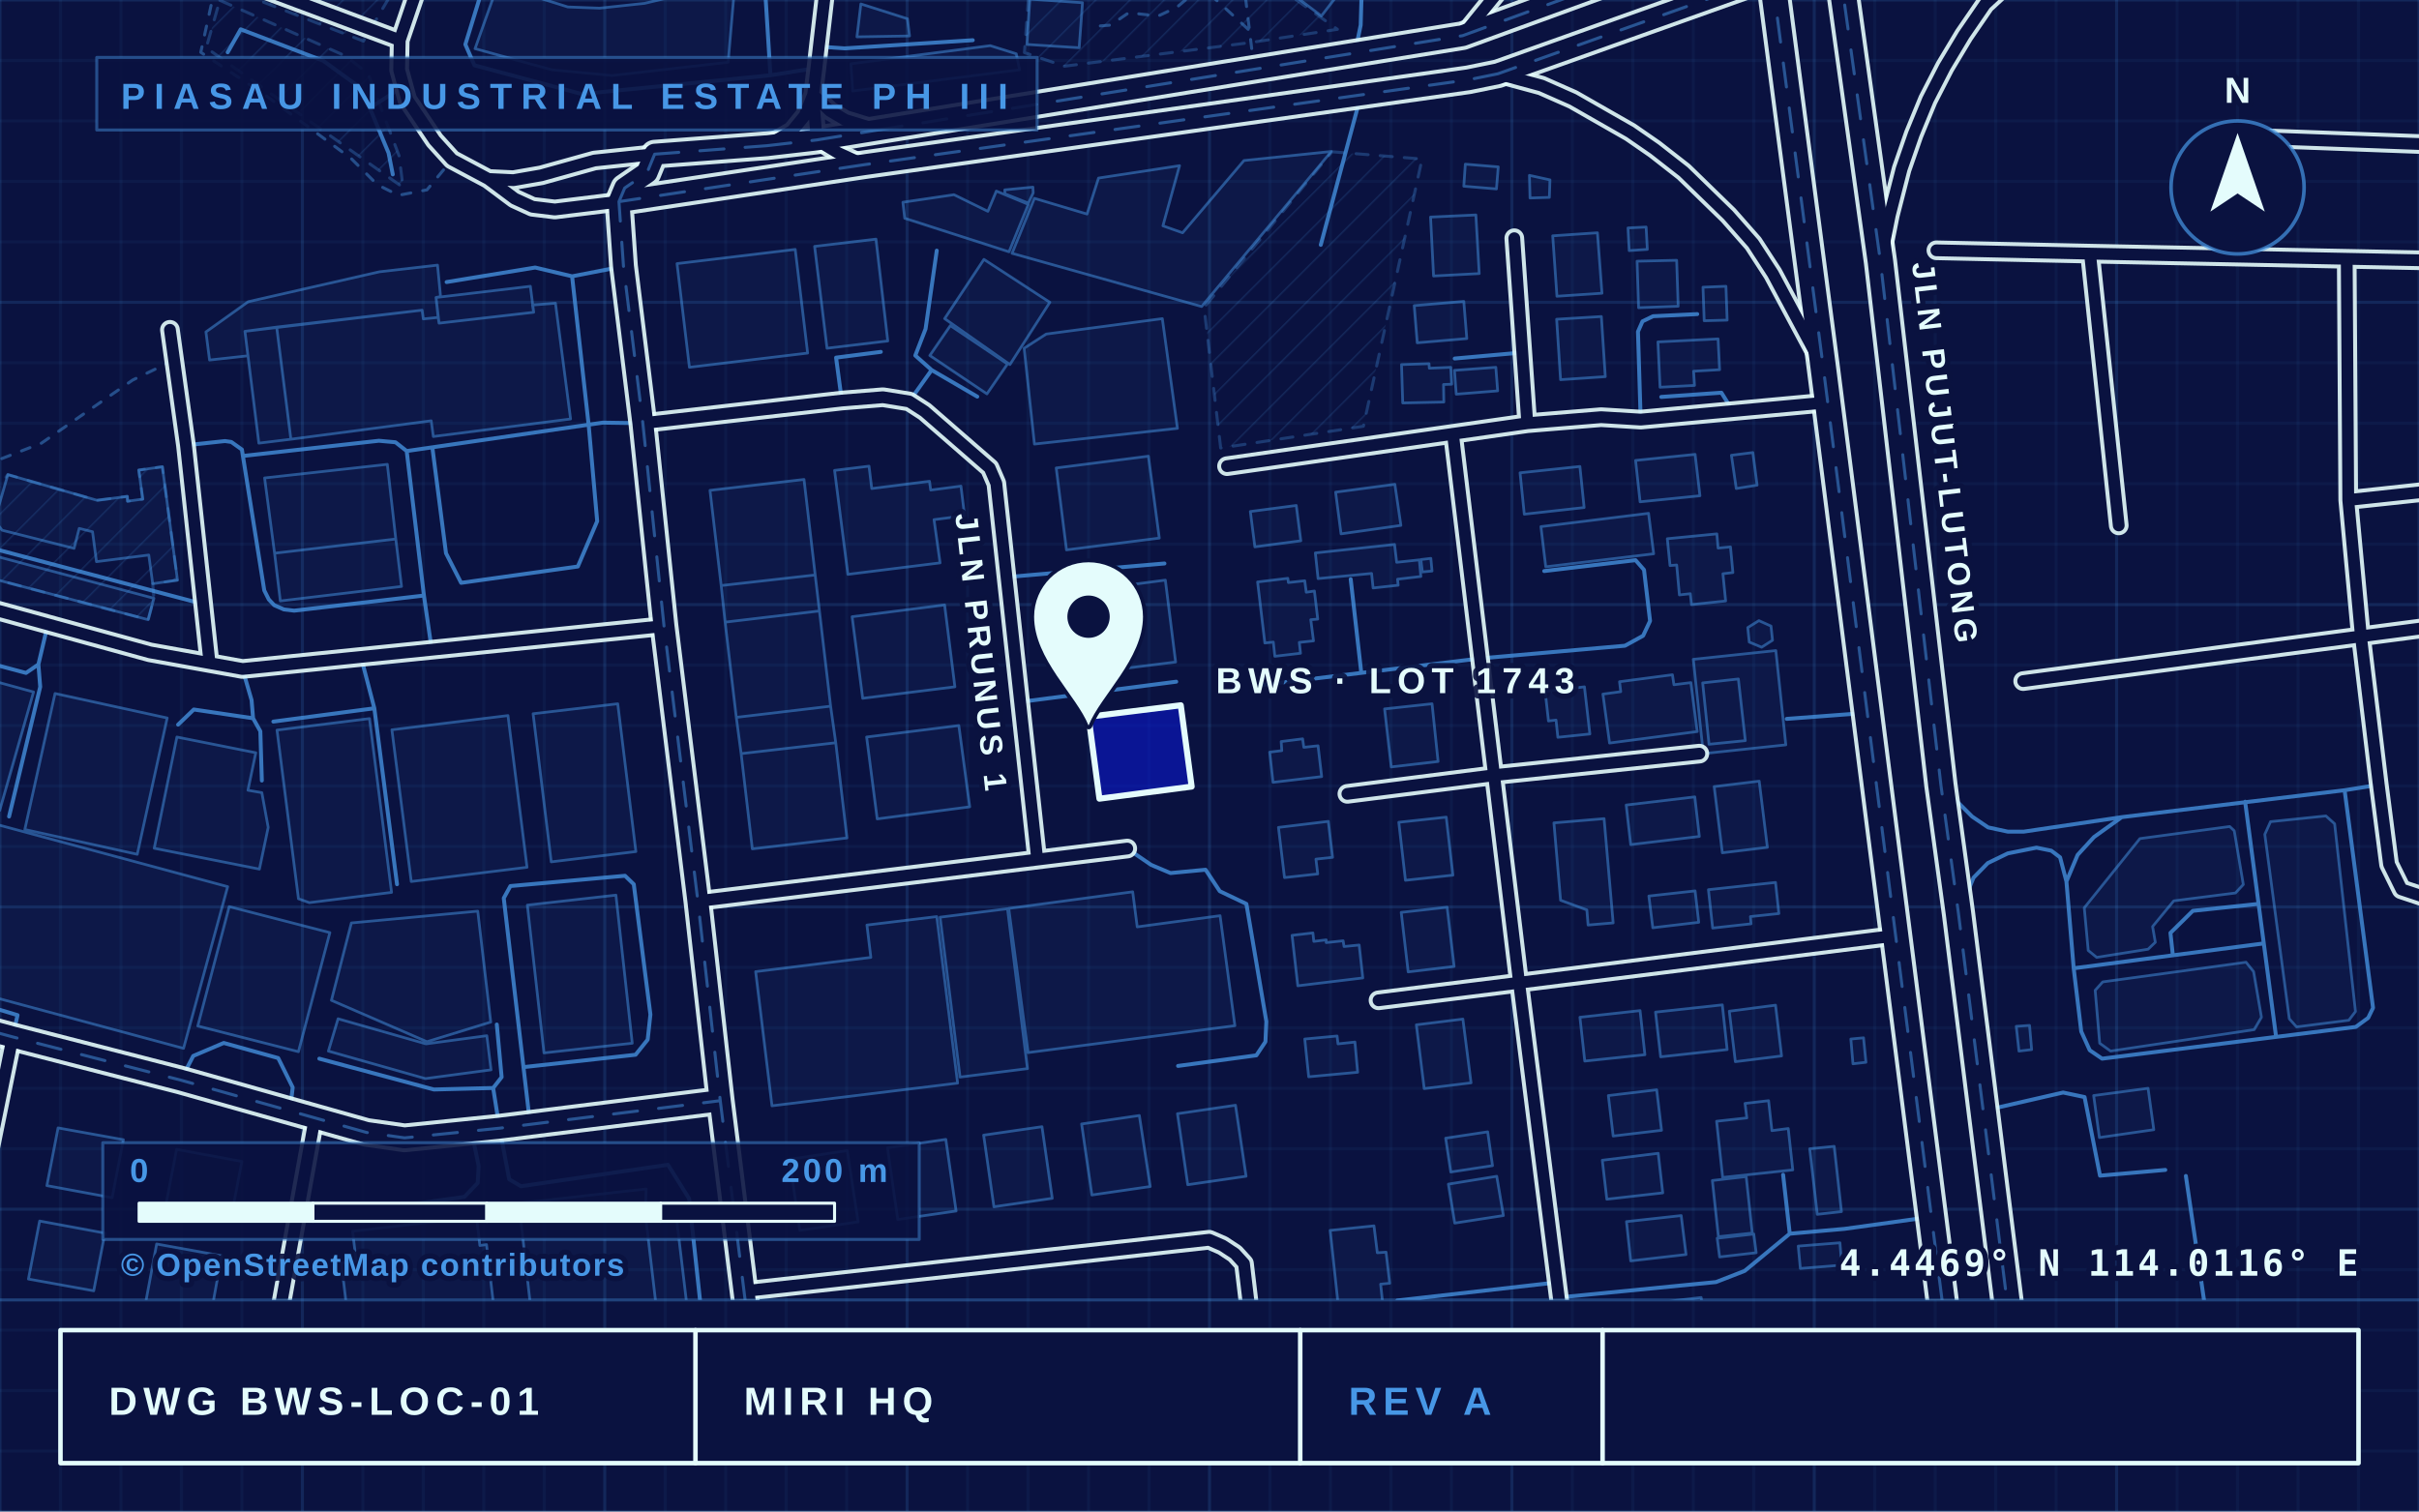
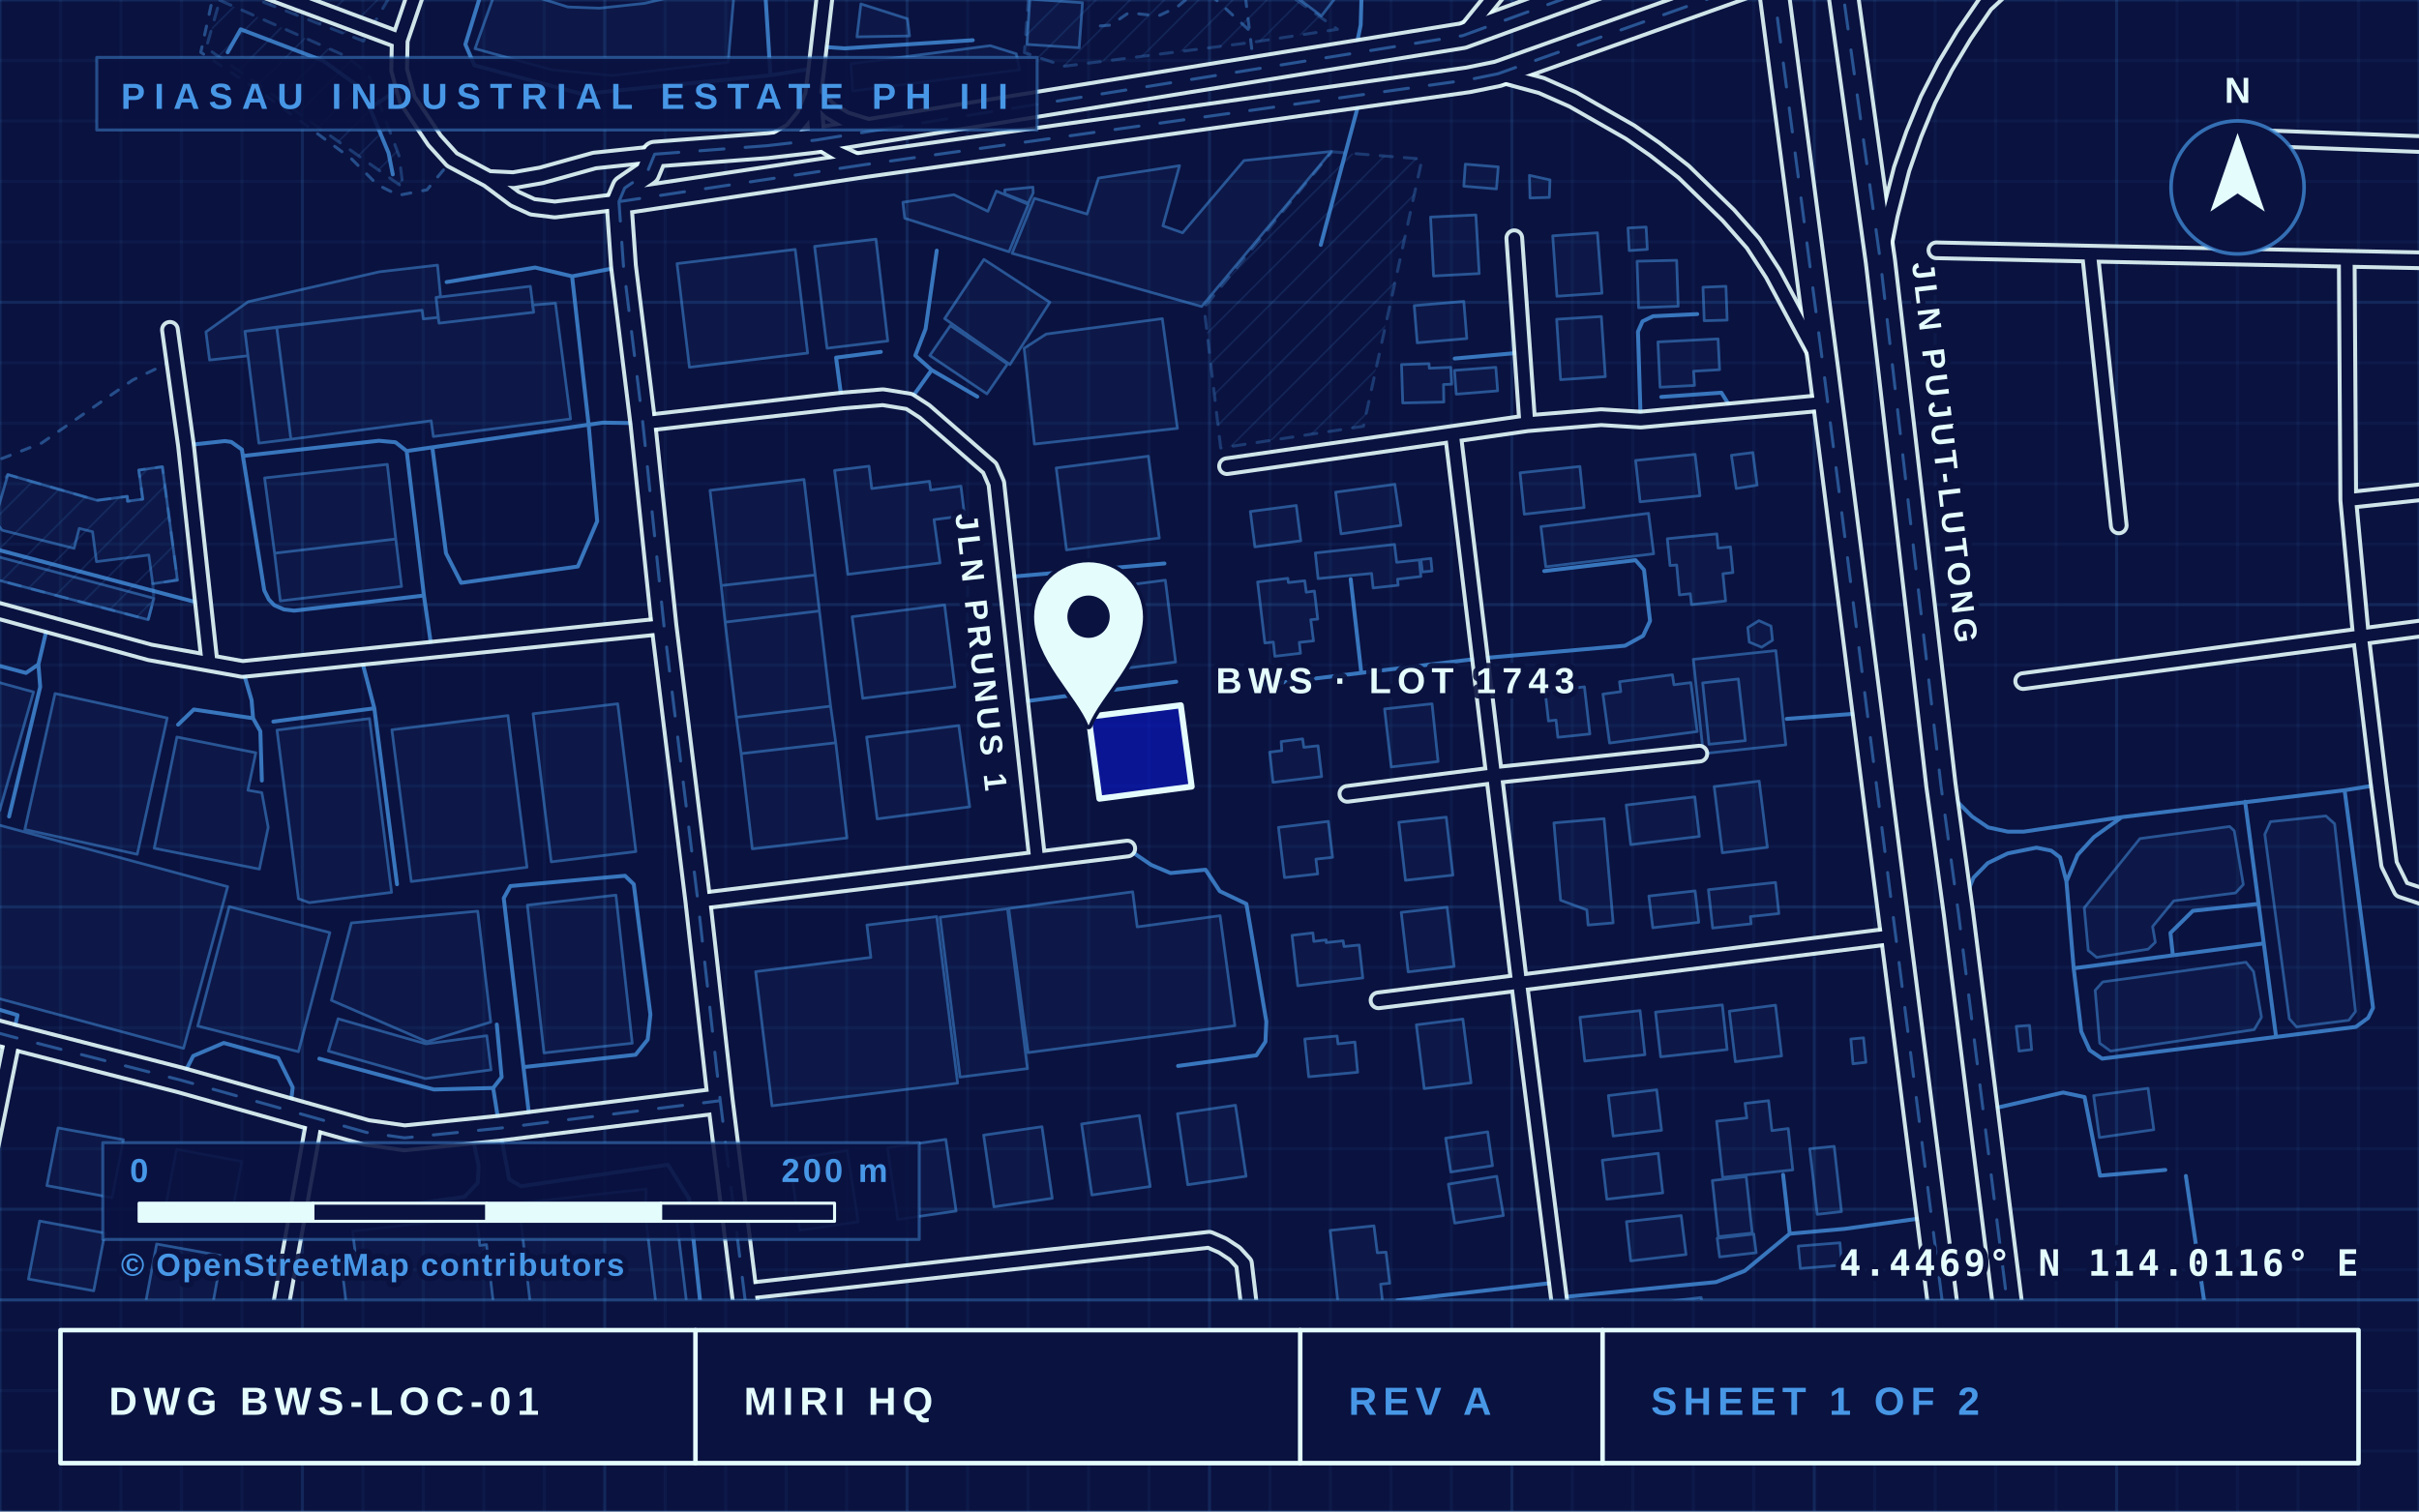
<svg xmlns="http://www.w3.org/2000/svg" viewBox="0 0 800 500" width="800" height="500" role="img" aria-label="Site drawing of the BWS Engineering main office location, Piasau Industrial Estate, Miri">
  <defs>
    <clipPath id="map-miri">
      <rect width="800" height="430" />
    </clipPath>
    <pattern id="hatch-miri" width="8" height="8" patternUnits="userSpaceOnUse" patternTransform="rotate(45)">
      <path d="M0 0V8" stroke="#4797E6" stroke-width="1" stroke-opacity=".16" />
    </pattern>
  </defs>
  <rect width="800" height="500" fill="#0A1240" />
  <g stroke-width="1">
    <path d="M0 0V500" stroke="#4797E6" stroke-opacity="0.16" />
    <path d="M20 0V500" stroke="#4797E6" stroke-opacity="0.06" />
    <path d="M40 0V500" stroke="#4797E6" stroke-opacity="0.06" />
    <path d="M60 0V500" stroke="#4797E6" stroke-opacity="0.06" />
    <path d="M80 0V500" stroke="#4797E6" stroke-opacity="0.06" />
    <path d="M100 0V500" stroke="#4797E6" stroke-opacity="0.16" />
    <path d="M120 0V500" stroke="#4797E6" stroke-opacity="0.06" />
    <path d="M140 0V500" stroke="#4797E6" stroke-opacity="0.06" />
    <path d="M160 0V500" stroke="#4797E6" stroke-opacity="0.06" />
    <path d="M180 0V500" stroke="#4797E6" stroke-opacity="0.06" />
    <path d="M200 0V500" stroke="#4797E6" stroke-opacity="0.16" />
    <path d="M220 0V500" stroke="#4797E6" stroke-opacity="0.06" />
    <path d="M240 0V500" stroke="#4797E6" stroke-opacity="0.06" />
    <path d="M260 0V500" stroke="#4797E6" stroke-opacity="0.06" />
    <path d="M280 0V500" stroke="#4797E6" stroke-opacity="0.06" />
    <path d="M300 0V500" stroke="#4797E6" stroke-opacity="0.16" />
    <path d="M320 0V500" stroke="#4797E6" stroke-opacity="0.06" />
    <path d="M340 0V500" stroke="#4797E6" stroke-opacity="0.06" />
    <path d="M360 0V500" stroke="#4797E6" stroke-opacity="0.06" />
    <path d="M380 0V500" stroke="#4797E6" stroke-opacity="0.06" />
    <path d="M400 0V500" stroke="#4797E6" stroke-opacity="0.16" />
    <path d="M420 0V500" stroke="#4797E6" stroke-opacity="0.06" />
    <path d="M440 0V500" stroke="#4797E6" stroke-opacity="0.06" />
    <path d="M460 0V500" stroke="#4797E6" stroke-opacity="0.06" />
    <path d="M480 0V500" stroke="#4797E6" stroke-opacity="0.06" />
    <path d="M500 0V500" stroke="#4797E6" stroke-opacity="0.16" />
    <path d="M520 0V500" stroke="#4797E6" stroke-opacity="0.06" />
    <path d="M540 0V500" stroke="#4797E6" stroke-opacity="0.06" />
    <path d="M560 0V500" stroke="#4797E6" stroke-opacity="0.06" />
    <path d="M580 0V500" stroke="#4797E6" stroke-opacity="0.06" />
    <path d="M600 0V500" stroke="#4797E6" stroke-opacity="0.16" />
    <path d="M620 0V500" stroke="#4797E6" stroke-opacity="0.06" />
    <path d="M640 0V500" stroke="#4797E6" stroke-opacity="0.06" />
    <path d="M660 0V500" stroke="#4797E6" stroke-opacity="0.06" />
    <path d="M680 0V500" stroke="#4797E6" stroke-opacity="0.06" />
    <path d="M700 0V500" stroke="#4797E6" stroke-opacity="0.16" />
    <path d="M720 0V500" stroke="#4797E6" stroke-opacity="0.06" />
    <path d="M740 0V500" stroke="#4797E6" stroke-opacity="0.06" />
    <path d="M760 0V500" stroke="#4797E6" stroke-opacity="0.06" />
    <path d="M780 0V500" stroke="#4797E6" stroke-opacity="0.06" />
    <path d="M800 0V500" stroke="#4797E6" stroke-opacity="0.16" />
    <path d="M0 0H800" stroke="#4797E6" stroke-opacity="0.16" />
    <path d="M0 20H800" stroke="#4797E6" stroke-opacity="0.06" />
    <path d="M0 40H800" stroke="#4797E6" stroke-opacity="0.06" />
    <path d="M0 60H800" stroke="#4797E6" stroke-opacity="0.06" />
    <path d="M0 80H800" stroke="#4797E6" stroke-opacity="0.06" />
    <path d="M0 100H800" stroke="#4797E6" stroke-opacity="0.16" />
    <path d="M0 120H800" stroke="#4797E6" stroke-opacity="0.06" />
    <path d="M0 140H800" stroke="#4797E6" stroke-opacity="0.06" />
    <path d="M0 160H800" stroke="#4797E6" stroke-opacity="0.06" />
    <path d="M0 180H800" stroke="#4797E6" stroke-opacity="0.06" />
    <path d="M0 200H800" stroke="#4797E6" stroke-opacity="0.16" />
    <path d="M0 220H800" stroke="#4797E6" stroke-opacity="0.06" />
    <path d="M0 240H800" stroke="#4797E6" stroke-opacity="0.06" />
    <path d="M0 260H800" stroke="#4797E6" stroke-opacity="0.06" />
    <path d="M0 280H800" stroke="#4797E6" stroke-opacity="0.06" />
    <path d="M0 300H800" stroke="#4797E6" stroke-opacity="0.16" />
    <path d="M0 320H800" stroke="#4797E6" stroke-opacity="0.06" />
    <path d="M0 340H800" stroke="#4797E6" stroke-opacity="0.06" />
    <path d="M0 360H800" stroke="#4797E6" stroke-opacity="0.06" />
    <path d="M0 380H800" stroke="#4797E6" stroke-opacity="0.06" />
    <path d="M0 400H800" stroke="#4797E6" stroke-opacity="0.16" />
    <path d="M0 420H800" stroke="#4797E6" stroke-opacity="0.06" />
    <path d="M0 440H800" stroke="#4797E6" stroke-opacity="0.06" />
    <path d="M0 460H800" stroke="#4797E6" stroke-opacity="0.06" />
    <path d="M0 480H800" stroke="#4797E6" stroke-opacity="0.06" />
    <path d="M0 500H800" stroke="#4797E6" stroke-opacity="0.16" />
  </g>
  <g fill="none" stroke-linecap="round" stroke-linejoin="round">
    <g clip-path="url(#map-miri)">
      <path d="M72.7 0.1L114.7 18.7L121.8 24.5L132.0 51.6L133.3 62.0L68.2 15.8L72.7 0.1Z" fill="url(#hatch-miri)" stroke="#4797E6" stroke-width="1" stroke-opacity=".3" stroke-dasharray="4 4" />
      <path d="M151.2 -60.0L148.8 -57.2L134.5 -10.6L120.2 13.6L38.4 -18.3L-44.7 -60.0L151.2 -60.0Z" fill="url(#hatch-miri)" stroke="#4797E6" stroke-width="1" stroke-opacity=".3" stroke-dasharray="4 4" />
      <path d="M352.0 21.9L413.4 14.1L442.3 9.7L421.8 -5.0L413.6 -15.4L407.2 -60.0L350.4 -60.0L361.7 -53.6L342.1 -27.1L338.8 17.4L352.0 21.9Z" fill="url(#hatch-miri)" stroke="#4797E6" stroke-width="1" stroke-opacity=".3" stroke-dasharray="4 4" />
      <path d="M440.5 50.2L470.3 52.6L450.9 141.0L403.7 148.2L398.2 101.7L440.5 50.2Z" fill="url(#hatch-miri)" stroke="#4797E6" stroke-width="1" stroke-opacity=".3" stroke-dasharray="4 4" />
      <path d="M-49.8 178.9L-48.2 172.5L-36.2 161.8L-15.5 159.0L-1.6 162.7L2.6 157.0L32.1 165.5L42.1 164.2L42.2 165.8L47.2 165.1L45.9 155.5L53.7 154.4L58.7 191.9L50.5 193.1L50.9 197.9L49.0 205.0L-49.8 178.9Z" fill="url(#hatch-miri)" stroke="#4797E6" stroke-width="1" stroke-opacity=".3" stroke-dasharray="4 4" />
      <path d="M690.6 314.4L693.4 316.7L710.4 314.0L712.8 311.7L711.9 306.5L718.9 298.0L739.3 295.4L741.9 292.6L738.9 274.8L737.4 273.4L707.7 277.4L689.3 300.3L690.6 314.4ZM695.4 324.8L742.8 318.3L745.3 321.4L747.9 336.5L745.5 340.6L698.0 347.7L694.4 345.1L692.9 327.6L695.4 324.8ZM750.9 271.8L769.2 269.9L772.1 272.5L779.0 334.6L776.8 337.5L759.5 339.7L757.1 337.0L749.0 276.0L750.9 271.8ZM237.6 -60.0L243.5 -14.0L220.6 -10.7L216.5 -51.2L187.1 -60.0L237.6 -60.0ZM179.0 -51.0L201.0 -43.6L190.1 -10.2L168.3 -16.1L179.0 -51.0ZM164.6 -5.0L187.8 2.3L198.3 2.7L213.2 1.1L243.1 -6.0L240.8 20.6L202.4 25.0L182.5 23.1L157.1 16.1L164.6 -5.0ZM737.0 -60.0L737.0 -59.8L712.1 -60.0L737.0 -60.0ZM801.0 -55.4L809.4 -55.7L809.5 -50.5L801.2 -50.2L801.0 -55.4ZM-60.0 359.7L-58.9 353.4L-49.7 355.0L-54.7 381.4L-60.0 380.3L-60.0 359.7ZM-60.0 353.1L-58.9 353.4L-60.0 359.7L-60.0 353.1ZM-60.0 391.8L-56.3 392.4L-60.0 412.0L-60.0 391.8ZM-47.1 394.6L-28.9 398.0L-33.7 424.1L-52.0 420.6L-47.1 394.6ZM-39.7 357.8L-23.8 361.0L-28.5 384.5L-44.6 381.2L-39.7 357.8ZM51.8 411.5L73.3 415.4L69.8 434.6L48.2 430.7L51.8 411.5ZM13.1 403.9L34.7 407.9L31.0 427.0L9.4 423.1L13.1 403.9ZM7.0 436.0L28.5 440.0L25.0 459.2L3.4 455.1L7.0 436.0ZM1.1 467.2L22.7 471.1L19.1 490.0L17.6 490.0L-2.5 486.2L1.1 467.2ZM37.6 490.0L40.4 475.2L62.0 479.1L59.9 490.0L37.6 490.0ZM46.2 443.9L67.7 448.0L64.0 467.0L42.5 463.1L46.2 443.9ZM19.2 373.1L40.8 377.0L37.1 396.2L15.5 392.2L19.2 373.1ZM58.4 380.2L80.0 384.2L76.3 403.4L54.7 399.3L58.4 380.2ZM75.8 299.9L109.1 308.5L98.7 347.9L65.4 339.4L75.8 299.9ZM213.4 401.4L223.4 400.2L230.2 457.2L220.1 458.4L213.4 401.4ZM213.4 401.4L213.7 393.3L171.6 398.0L179.1 464.4L220.1 458.4L213.4 401.4ZM116.6 407.3L157.6 402.5L158.7 412.0L160.9 411.7L167.5 468.1L119.5 473.8L112.9 417.8L117.8 417.2L116.6 407.3ZM200.1 474.0L226.0 471.0L227.3 481.1L201.2 484.2L200.1 474.0ZM150.3 490.0L149.2 479.6L184.6 475.7L186.2 490.0L150.3 490.0ZM102.7 490.0L101.9 484.6L140.0 480.0L141.1 490.0L102.7 490.0ZM-60.0 458.3L-42.3 461.6L-46.3 482.4L-60.0 479.9L-60.0 458.3ZM-60.0 490.0L-60.0 486.0L-47.4 488.4L-47.7 490.0L-60.0 490.0ZM-39.6 268.9L-6.9 278.1L-17.5 315.1L-50.2 306.0L-39.6 268.9ZM-3.0 272.2L75.3 293.3L60.7 346.8L-17.5 325.7L-3.0 272.2ZM-60.0 262.8L-45.0 266.6L-50.6 287.9L-60.0 285.5L-60.0 262.8ZM-60.0 303.9L-55.6 305.0L-50.6 287.9L-60.0 285.5L-60.0 303.9ZM129.6 241.4L168.0 236.7L174.3 286.9L136.0 291.6L129.6 241.4ZM176.3 236.1L204.3 232.8L210.3 281.7L182.3 285.1L176.3 236.1ZM91.6 241.5L122.2 237.7L129.5 295.2L102.3 298.6L98.7 297.3L91.6 241.5ZM18.2 229.4L55.3 237.5L45.4 282.6L8.2 274.4L18.2 229.4ZM58.5 243.8L84.6 249.0L82.0 261.4L86.6 262.2L88.7 273.7L85.8 287.5L51.0 280.6L58.5 243.8ZM-19.8 220.4L11.1 228.9L-0.1 268.1L-30.8 259.6L-19.8 220.4ZM111.8 337.0L140.9 345.3L161.0 342.6L162.4 353.9L140.7 356.8L108.6 347.7L111.8 337.0ZM116.2 305.3L158.0 301.4L162.3 338.1L141.2 344.6L109.6 330.9L116.2 305.3ZM174.4 299.4L203.7 296.1L209.1 345.1L179.9 348.3L174.4 299.4ZM90.8 183.0L130.9 178.3L132.8 194.0L92.7 198.8L90.8 183.0ZM144.2 98.4L175.4 94.7L176.5 103.3L145.2 106.9L144.2 98.4ZM90.8 183.0L87.5 158.1L128.1 153.6L130.9 178.3L90.8 183.0ZM81.0 109.6L91.5 108.2L96.2 145.3L85.6 146.6L81.0 109.6ZM176.1 100.9L183.7 100.3L188.7 138.6L143.3 144.4L142.6 139.2L96.2 145.3L91.5 108.2L139.6 102.6L140.0 105.5L144.9 105.0L145.2 106.9L176.5 103.3L176.1 100.9ZM82.0 117.7L69.3 119.1L68.1 109.8L82.1 99.8L125.5 89.9L144.7 87.7L145.7 98.1L144.2 98.4L144.9 105.0L140.0 105.5L139.6 102.6L81.0 109.6L82.0 117.7ZM692.4 362.4L710.4 360.0L712.3 373.7L694.3 376.3L692.4 362.4ZM274.7 490.0L274.1 485.1L321.2 479.6L322.3 490.0L274.7 490.0ZM325.3 375.5L344.6 372.7L348.0 396.4L328.7 399.2L325.3 375.5ZM293.5 379.7L312.8 376.9L316.2 400.6L296.9 403.4L293.5 379.7ZM261.1 383.5L280.2 380.6L283.8 404.2L264.5 407.0L261.1 383.5ZM389.4 368.4L408.6 365.6L412.1 389.1L392.8 391.9L389.4 368.4ZM357.7 371.8L376.8 369.0L380.4 392.5L361.1 395.3L357.7 371.8ZM380.4 436.8L399.6 434.0L403.1 457.6L383.9 460.4L380.4 436.8ZM352.1 440.1L371.2 437.3L374.8 460.8L355.5 463.6L352.1 440.1ZM323.9 443.5L343.0 440.7L346.6 464.4L327.3 467.2L323.9 443.5ZM295.8 446.8L314.9 444.0L318.4 467.7L299.2 470.5L295.8 446.8ZM266.1 450.5L285.3 447.7L288.8 471.2L269.5 474.2L266.1 450.5ZM342.5 490.0L341.2 479.4L401.6 471.7L403.9 490.0L342.5 490.0ZM249.9 321.4L288.0 316.7L286.7 306.0L309.8 303.2L316.7 358.3L255.3 365.8L249.9 321.4ZM376.1 306.6L403.5 302.9L408.4 339.3L340.0 348.2L333.6 300.5L374.6 295.0L376.1 306.6ZM223.9 87.2L263.0 82.5L267.1 116.8L228.0 121.5L223.9 87.2ZM269.4 81.5L289.7 79.1L293.6 112.8L273.5 115.2L269.4 81.5ZM354.9 195.9L385.4 191.9L388.8 219.0L358.3 222.8L354.9 195.9ZM286.6 243.8L317.1 240.0L320.7 266.9L290.1 270.9L286.6 243.8ZM281.8 204.0L312.4 200.1L315.8 227.2L285.3 231.0L281.8 204.0ZM349.3 154.8L379.8 150.9L383.4 178.0L352.7 181.9L349.3 154.8ZM276.0 155.6L287.4 154.2L288.3 161.6L307.4 159.2L307.8 162.1L317.8 160.8L319.0 170.6L308.9 171.9L310.9 186.2L280.4 190.0L276.0 155.6ZM239.8 205.8L271.0 202.1L274.7 233.6L243.5 237.3L239.8 205.8ZM234.8 162.2L265.9 158.6L269.6 190.2L238.5 193.7L234.8 162.2ZM245.1 249.3L276.4 245.7L280.1 277.2L248.8 280.8L245.1 249.3ZM243.5 237.3L274.7 233.6L276.4 245.7L245.1 249.3L243.5 237.3ZM238.5 193.7L269.6 190.2L271.0 202.1L239.8 205.8L238.5 193.7ZM314.3 107.7L333.2 120.4L326.4 130.3L307.5 117.6L314.3 107.7ZM325.4 85.8L347.2 100.0L334.0 120.6L312.4 105.4L325.4 85.8ZM342.1 146.9L389.4 141.7L384.4 105.4L346.0 110.5L338.7 115.2L342.1 146.9ZM298.6 66.9L315.5 64.4L326.7 69.9L329.5 63.2L340.1 67.6L333.7 83.3L299.2 72.2L298.6 66.9ZM332.3 62.8L341.6 61.9L341.7 63.8L340.1 67.2L332.3 64.1L332.3 62.8ZM342.1 65.6L359.5 70.8L363.3 58.9L390.1 54.8L384.6 74.7L391.1 77.0L411.4 53.1L440.3 50.1L397.4 101.4L334.7 83.8L342.1 65.6ZM24.5 -60.0L25.9 -60.0L35.7 -57.0L31.7 -44.4L20.6 -47.8L24.5 -60.0ZM70.4 -40.6L81.5 -37.1L77.5 -24.5L66.4 -28.0L70.4 -40.6ZM110.0 -31.9L121.5 -28.0L116.5 -13.5L105.0 -17.3L110.0 -31.9ZM83.8 -60.0L100.3 -60.0L98.2 -53.9L83.4 -58.7L83.8 -60.0ZM119.0 -60.0L126.8 -60.0L131.3 -58.5L126.3 -44.0L114.8 -47.8L119.0 -60.0ZM561.1 442.8L594.1 438.8L597.1 464.0L564.2 467.8L561.1 442.8ZM563.1 475.7L604.8 470.9L606.5 484.7L564.6 489.5L563.1 475.7ZM598.5 380.0L606.6 379.2L609.0 400.8L601.0 401.7L598.5 380.0ZM594.7 412.2L608.5 411.1L609.1 418.5L595.4 419.6L594.7 412.2ZM548.3 113.1L568.2 112.1L568.7 122.3L560.1 122.8L560.4 127.5L549.0 128.1L548.3 113.1ZM563.1 225.9L574.9 224.6L577.2 245.0L565.2 246.2L563.1 225.9ZM537.2 432.2L562.6 429.2L563.6 436.8L538.0 439.8L537.2 432.2ZM567.7 370.9L577.7 369.8L577.1 365.0L584.9 364.1L586.0 374.0L591.4 373.3L592.9 387.0L569.7 389.5L567.7 370.9ZM566.3 390.5L577.5 389.2L579.5 407.9L568.3 409.1L566.3 390.5ZM567.9 409.6L580.0 408.2L580.8 414.4L568.7 415.8L567.9 409.6ZM560.0 218.1L587.3 215.2L590.6 246.4L563.3 249.3L560.0 218.1ZM-60.0 216.4L-56.8 213.2L-45.6 216.2L-46.1 218.1L-30.2 222.5L-40.0 258.2L-56.0 253.9L-57.2 258.3L-60.0 257.5L-60.0 216.4ZM310.9 303.4L333.2 300.6L339.8 353.5L317.5 356.3L310.9 303.4ZM509.2 -60.0L507.0 -56.2L500.7 -60.0L509.2 -60.0ZM284.7 1.3L300.1 6.2L300.8 11.9L283.4 12.2L284.7 1.3ZM281.4 21.1L327.5 15.1L336.1 17.8L337.2 23.1L282.0 30.1L281.4 21.1ZM305.8 -39.4L328.6 -37.5L325.8 -1.9L302.8 -3.7L305.8 -39.4ZM336.8 -60.0L336.0 -57.8L329.0 -60.0L336.8 -60.0ZM340.6 -0.3L358.0 0.9L356.9 15.8L339.6 14.7L340.6 -0.3ZM420.1 -28.6L439.3 -25.2L436.3 -9.4L417.3 -12.8L420.1 -28.6ZM420.1 -28.6L423.7 -47.3L442.3 -43.7L439.3 -25.2L420.1 -28.6ZM434.7 -6.2L441.7 -0.8L437.0 5.3L429.9 -0.1L434.7 -6.2ZM491.6 -60.0L498.2 -60.0L505.6 -55.3L500.0 -46.5L487.9 -54.3L491.6 -60.0ZM756.4 460.6L776.0 458.0L778.1 474.8L758.6 477.3L756.4 460.6ZM729.2 463.2L748.8 460.7L750.9 477.5L731.4 480.0L729.2 463.2ZM704.7 463.5L722.6 461.3L725.4 485.3L712.0 487.0L710.6 475.0L706.1 475.6L704.7 463.5ZM783.6 458.1L795.0 456.7L797.1 474.0L785.8 475.4L783.6 458.1ZM513.9 272.2L530.5 270.8L533.5 305.3L525.2 306.0L524.8 301.0L516.1 297.8L513.9 272.2ZM545.3 296.4L560.6 294.7L561.8 305.1L546.6 306.9L545.3 296.4ZM522.5 336.5L542.4 334.3L544.0 348.9L524.1 351.0L522.5 336.5ZM547.5 334.8L569.6 332.4L571.2 347.2L549.2 349.6L547.5 334.8ZM565.0 294.3L587.2 291.9L588.3 302.2L578.9 303.2L579.1 305.6L566.4 307.0L565.0 294.3ZM571.9 334.5L587.2 332.5L589.2 349.3L573.9 351.2L571.9 334.5ZM531.9 362.4L547.9 360.5L549.5 373.9L533.5 375.8L531.9 362.4ZM529.9 383.8L548.4 381.5L549.9 394.6L531.4 396.7L529.9 383.8ZM537.9 404.1L556.0 402.1L557.6 415.0L539.3 417.1L537.9 404.1ZM201.9 490.0L201.2 484.2L227.3 481.1L228.3 490.0L201.9 490.0ZM612.1 343.7L616.3 343.3L617.1 351.4L612.8 351.9L612.1 343.7ZM666.8 339.5L671.2 339.2L671.9 347.2L667.7 347.7L666.8 339.5ZM566.9 260.2L581.8 258.4L584.5 280.3L569.6 282.1L566.9 260.2ZM537.8 266.3L560.5 263.6L562.0 276.7L539.3 279.4L537.8 266.3ZM513.5 78.0L528.3 77.0L529.8 97.0L514.9 98.0L513.5 78.0ZM514.8 105.6L529.6 104.7L530.9 124.6L516.1 125.6L514.8 105.6ZM563.2 95.0L570.8 94.7L571.2 105.9L563.6 106.1L563.2 95.0ZM541.4 86.4L554.5 86.1L555.0 101.3L541.9 101.8L541.4 86.4ZM538.4 75.4L544.4 75.1L544.8 82.5L538.8 82.9L538.4 75.4ZM473.1 71.8L488.1 71.1L489.2 90.5L474.1 91.3L473.1 71.8ZM467.7 101.1L484.1 99.7L485.1 112.0L468.7 113.4L467.7 101.1ZM484.6 54.3L495.5 55.2L494.9 62.5L484.1 61.6L484.6 54.3ZM505.8 58.0L512.6 59.5L512.4 65.3L506.0 65.5L505.8 58.0ZM481.0 122.5L494.7 121.5L495.3 129.3L481.6 130.4L481.0 122.5ZM463.5 120.6L472.6 120.3L472.7 121.8L479.8 121.5L480.1 127.1L477.4 127.2L477.5 133.0L463.9 133.3L463.5 120.6ZM413.5 169.2L428.7 167.2L430.2 178.9L415.0 180.9L413.5 169.2ZM441.7 162.8L461.3 160.2L463.3 173.8L443.5 176.6L441.7 162.8ZM502.7 156.4L522.5 154.3L523.9 167.9L504.1 170.1L502.7 156.4ZM540.9 152.3L560.6 150.3L562.2 164.0L542.4 166.0L540.9 152.3ZM572.6 150.6L579.7 149.7L581.1 160.5L574.2 161.6L572.6 150.6ZM551.4 178.2L567.8 176.6L568.2 181.3L572.3 180.9L573.1 189.4L569.8 189.8L570.7 198.8L559.4 200.0L559.0 196.4L555.4 196.8L554.5 186.9L552.3 187.1L551.4 178.2ZM509.6 174.2L545.2 169.8L546.9 183.2L511.2 187.5L509.6 174.2ZM581.7 205.3L585.7 207.1L586.2 211.8L582.6 214.1L578.5 212.4L578.0 207.6L581.7 205.3ZM415.9 192.5L425.9 191.3L426.1 192.7L431.5 192.1L432.0 195.9L434.7 195.5L435.8 204.8L433.5 205.0L434.4 212.0L429.7 212.5L430.1 216.1L421.6 217.1L421.1 212.4L418.3 212.7L415.9 192.5ZM435.0 182.9L461.2 180.1L461.9 186.0L469.4 185.2L469.9 190.7L462.2 191.6L462.4 193.6L454.1 194.5L453.6 189.7L435.9 191.4L435.0 182.9ZM469.9 185.1L473.2 184.7L473.6 188.9L470.4 189.2L469.9 185.1ZM457.9 234.5L473.6 232.8L475.6 251.9L460.1 253.7L457.9 234.5ZM462.6 272.0L478.3 270.3L480.5 289.5L464.8 291.2L462.6 272.0ZM468.4 339.0L483.8 337.1L486.5 358.2L471.0 360.1L468.4 339.0ZM463.4 301.8L478.6 300.1L480.9 319.7L465.7 321.5L463.4 301.8ZM419.9 248.8L423.9 248.3L423.7 245.3L430.8 244.4L431.2 247.2L435.9 246.7L437.1 256.9L421.0 258.8L419.9 248.8ZM422.8 273.7L439.3 271.7L440.7 283.6L435.2 284.2L435.8 289.1L424.8 290.3L422.8 273.7ZM431.5 343.7L442.2 342.7L442.5 345.3L448.1 344.7L449.0 354.7L432.8 356.2L431.5 343.7ZM427.3 309.4L434.2 308.6L434.5 311.4L438.6 310.9L438.6 311.8L444.2 311.2L444.5 313.1L449.5 312.6L450.7 323.5L429.2 326.1L427.3 309.4ZM511.0 228.7L524.0 227.2L525.8 242.8L515.2 243.9L514.6 238.2L512.1 238.5L511.0 228.7ZM530.1 229.6L536.0 228.8L535.6 225.5L553.1 223.2L553.6 226.5L559.2 225.8L561.3 242.0L532.3 245.8L530.1 229.6ZM479.0 391.7L495.0 389.1L497.2 402.1L481.1 404.6L479.0 391.7ZM478.1 376.5L492.0 374.4L493.6 385.6L479.8 387.7L478.1 376.5ZM439.9 407.0L454.4 405.5L455.5 414.4L458.4 414.2L459.6 424.5L456.6 424.8L457.4 432.3L442.8 433.9L439.9 407.0ZM478.8 442.4L498.9 440.3L500.4 454.7L480.4 456.7L478.8 442.4ZM460.1 445.6L470.7 444.4L472.2 458.3L461.7 459.5L460.1 445.6ZM442.7 447.8L456.9 445.9L458.8 460.3L454.8 460.8L455.3 465.0L445.1 466.4L442.7 447.8ZM468.6 490.0L467.7 482.8L481.4 481.3L482.4 490.0L468.6 490.0ZM447.6 490.0L447.3 487.9L460.4 486.5L460.7 490.0L447.6 490.0ZM489.8 490.0L488.7 480.6L502.4 479.0L503.8 490.0L489.8 490.0ZM98.1 433.4L104.6 434.6L98.6 466.0L92.1 464.9L98.1 433.4ZM2.6 157.0L32.1 165.5L42.1 164.2L42.2 165.8L47.2 165.1L45.9 155.5L53.7 154.4L58.7 191.9L50.5 193.1L49.2 183.6L31.9 185.8L30.6 175.9L26.2 174.8L24.5 181.4L0.7 175.4L-1.8 172.2L2.6 157.0ZM-49.8 178.9L-48.2 172.5L-36.2 161.8L-15.5 159.0L-1.6 162.7L-6.9 182.5L50.9 197.9L49.0 205.0L-49.8 178.9Z" stroke="#4797E6" stroke-width=".9" stroke-opacity=".5" fill="#4797E6" fill-opacity=".05" />
      <path d="M69.8 1.8L66.4 17.3L87.2 31.1L116.1 52.4L124.8 61.1L131.8 64.6L141.2 62.8L149.5 52.8M57.6 119.1L43.9 125.7L13.7 146.6L-2.5 152.9L-30.2 159.5L-42.6 159.7L-46.5 153.9L-49.4 145.5L-39.1 77.9L-14.7 -12.3L-15.1 -21.6L-48.8 -33.2L-60.0 -31.0M414.8 23.0L409.1 -23.9L405.8 -36.7L399.8 -42.6L392.3 -46.0L381.6 -48.2L367.5 -60.0M-49.4 145.5L-50.3 157.6L-53.9 165.5L-60.0 173.4M412.8 9.7L392.9 -8.6L385.4 -10.8L372.5 -13.0L363.2 -16.4L365.0 -25.4L367.9 -33.2L381.6 -48.2M397.4 -4.5L389.2 2.4L383.0 5.3L373.3 4.2L367.3 8.3L361.1 8.8" stroke="#4797E6" stroke-width="1" stroke-opacity=".45" stroke-dasharray="3 4" />
      <path d="M270.0 22.5L254.8 24.9M252.7 -12.1L216.0 -6.6L196.0 -4.2L162.7 -13.9M176.5 -58.7L207.1 -50.1L212.5 -39.7L216.0 -6.6M144.4 -22.6L162.7 -13.9M254.8 24.9L192.4 31.1L156.9 21.6L153.9 14.7L176.5 -58.7M742.5 265.2L752.7 342.7M748.5 312.1L685.8 320.3M722.9 389.0L731.0 444.4M795.7 -60.0L797.5 -28.2M489.5 217.8L537.4 213.6L543.4 210.3L545.7 205.4L543.7 188.5L540.9 185.3L510.7 188.9M796.0 -58.5L847.3 -59.1M577.0 420.4L591.9 408.1L610.0 406.5L638.9 402.5M515.5 429.2L567.5 424.1L577.0 420.4M555.7 438.6L558.2 465.4L555.5 468.3L540.5 470.1M606.7 486.7L575.8 490.0M543.2 490.0L539.2 460.3M539.2 460.3L537.3 443.3L540.2 440.5L602.4 432.5L605.3 435.5L610.5 483.3L606.7 486.7M416.4 226.7L489.5 217.8M542.6 138.8L541.7 109.7L543.2 106.3L546.7 104.6L561.3 103.9M173.1 353.0L210.2 348.9L214.2 343.9L215.1 335.6L209.6 292.5L206.7 289.7L168.8 293.1L166.6 297.1L175.3 371.7M337.4 232.2L389.0 225.5M332.9 190.9L385.1 186.4M142.8 215.0L140.2 197.0L97.3 202.0L93.9 201.6L90.7 200.2L88.9 198.3L87.4 195.3L80.0 148.7L76.5 146.2L74.4 145.9L61.5 147.3M451.4 -39.7L450.0 8.3L448.1 17.5M249.6 455.2L237.7 456.7L234.2 455.2L227.9 396.5L220.9 385.3L172.3 392.4L168.4 390.1L165.2 373.2M155.9 374.1L158.3 385.7L158.0 391.3L153.6 395.9L116.1 401.2M165.2 373.2L163.1 359.9L165.9 356.3L164.3 338.9M163.1 359.9L143.5 360.4L105.6 350.2M95.9 367.5L96.8 359.7L92.0 350.0L74.0 345.0L63.9 349.3L59.8 357.3M80.2 221.3L83.2 231.6L83.7 237.6L86.1 241.9L86.6 258.2M83.7 237.6L64.1 234.7L58.9 239.7M119.4 217.4L123.8 234.3L131.3 292.5M123.8 234.3L90.4 238.7M4.2 343.0L5.8 335.8L-15.2 329.5M-24.0 335.3L-20.7 322.2L-23.2 316.7L-45.9 311.1L-49.7 313.7L-53.1 327.5M-23.2 195.8L-27.6 217.9L-41.5 214.3M15.8 206.6L12.7 219.8L8.6 222.6L-18.0 215.5L-21.1 217.0M12.7 219.8L13.3 227.2L3.0 270.1M212.6 140.0L199.4 139.8L134.5 149.2L130.8 146.3L125.3 145.8L80.6 150.8M134.5 149.2L140.2 197.0M147.7 93.3L177.0 88.5L189.2 91.4M189.2 91.4L206.2 88.1M682.3 361.4L689.4 362.9L694.5 388.9L716.1 387.0M682.3 361.4L655.7 367.5M262.0 490.0L261.2 485.0M300.7 132.8L308.1 122.4L323.2 131.2M308.1 122.4L302.7 117.6L306.1 108.8L309.8 82.9M278.4 132.5L276.5 118.3L291.3 116.4M129.9 57.7L128.5 50.6L122.3 35.7L117.9 28.1L106.9 20.1L79.6 9.7L75.3 17.3M519.8 462.6L539.2 460.3M591.9 408.1L589.7 388.6M573.1 136.0L569.3 129.9L549.4 131.3M617.4 235.8L590.9 237.8M765.9 -60.0L767.5 -50.3M742.1 -60.0L737.8 -53.4L671.9 -52.6L665.8 -60.0M739.5 -27.5L739.5 -46.3L737.8 -53.4M133.6 28.5L122.3 35.7M372.8 280.7L380.7 286.1L387.1 288.8L398.7 287.7L403.4 294.8L412.2 299.0L418.8 337.9L418.5 344.6L415.5 349.1L389.6 352.6M207.1 -50.1L196.0 -4.2M270.8 15.4L279.3 16.0L321.7 13.3M273.7 -8.9L295.2 -7.5L297.2 -50.0L303.8 -51.4L312.4 -51.1L327.6 -44.4M176.5 -58.7L176.8 -60.0M249.5 -60.0L254.8 24.9M189.2 91.4L194.7 140.8L197.5 172.4L191.1 187.4L152.5 192.8L147.5 183.0L143.0 148.1M417.2 466.4L404.8 467.9L407.5 490.0M718.6 316.0L717.8 308.6L725.2 301.3L746.9 299.0M481.1 118.6L503.5 116.6M446.7 191.6L450.2 222.6M462.1 430.2L514.9 424.2M450.1 31.4L436.8 81.0M-3.6 181.1L67.1 199.8M641.9 259.8L652.2 270.1L657.5 273.7L664.0 275.1L669.3 275.1L701.7 270.3L775.4 261.4M775.4 261.4L784.8 333.4L783.2 336.7L779.1 339.7L695.2 350.2L691.1 347.4L688.3 341.2L685.8 320.3L683.4 291.6M775.4 261.4L786.7 259.6M683.4 291.6L687.1 282.8L692.5 276.9L701.7 270.3M683.4 291.6L681.3 283.6L678.4 281.4L673.5 280.4L664.0 282.3L657.4 285.5L652.7 290.3L647.7 302.2" stroke="#4797E6" stroke-width="1.3" stroke-opacity=".75" />
      <path d="M132.2 13.3L144.4 -22.6L155.7 -60.0M-33.0 -60.0L-25.8 -54.9L40.7 -20.9L132.2 13.3M161.5 59.2L169.8 59.6L179.0 58.0L196.6 53.1L216.5 51.0M776.1 85.7L776.6 165.4L780.8 210.5L786.7 259.6M204.7 66.7L183.5 69.3L176.1 68.4L170.2 65.7L161.5 59.2M776.6 165.4L829.7 159.7M691.2 83.9L640.4 82.8M-60.0 186.9L-54.8 191.2M161.5 59.2L149.5 52.8L143.7 46.4L134.7 33.0L132.0 23.1L132.2 13.3M812.2 86.4L811.7 48.0M825.9 48.6L740.1 45.4M809.4 386.8L859.9 380.0M794.2 294.2L802.0 296.8L859.9 289.3M786.7 259.6L790.1 285.9L794.2 294.2M780.8 210.5L859.9 200.1M815.4 473.5L859.9 466.9M809.8 432.8L693.1 450.4M780.8 210.5L669.1 225.3M270.1 46.3L268.9 31.4M269.4 -60.0L274.1 -27.2L274.6 -17.3L270.8 15.4M270.0 22.5L268.9 31.4M270.8 15.4L270.0 22.5M626.9 309.5L455.9 330.9M604.4 133.1L542.6 138.8L529.5 138.0L505.1 140.0L405.8 154.2M212.6 140.0L278.4 132.5L292.0 131.4L300.7 132.8L305.8 136.1L327.3 154.8L329.5 159.9L343.0 284.0M219.6 207.1L80.2 221.3L49.6 215.8L-23.2 195.8L-41.5 191.6L-54.8 191.2L-60.0 197.0M69.3 219.3L61.5 147.3L56.2 109.1M230.8 298.1L372.8 280.7M104.1 369.8L82.4 490.0M4.2 343.0L-16.9 446.7L-24.7 490.0M-60.0 439.6L-16.9 446.7M246.2 427.1L399.9 410.1L404.3 412.0L408.4 414.7L411.4 418.0L420.0 490.0M817.4 490.0L804.8 395.6L805.6 390.9L809.4 386.8M700.7 173.8L691.2 83.9L859.9 87.3M500.8 78.8L505.1 140.0M480.5 143.5L502.4 325.2L523.2 490.0M463.0 468.8L519.8 462.6M445.6 262.6L494.4 256.4L562.0 249.3M285.7 54.5L277.2 50.6L270.1 46.3M253.6 48.2L262.0 43.3L266.1 38.3L268.9 31.4M268.9 31.4L274.5 36.7L279.6 39.7L290.4 43.0M633.3 -60.0L649.9 -43.9L669.9 -28.9M674.4 -11.7L663.1 -4.7L656.5 1.4L649.5 11.6L643.2 22.1L637.6 33.0L632.9 44.4L628.9 55.9L625.0 71.1L621.9 86.6M603.0 121.7L586.3 90.5L579.8 80.5L571.6 71.2L556.8 56.8L547.2 49.3L539.1 43.7L520.2 32.9L509.8 28.3L495.4 24.4M483.7 11.8L497.8 -5.6L511.2 -23.4L524.1 -41.8L535.9 -60.0" stroke="#E4FCFC" stroke-width="6.5" stroke-opacity=".9" />
      <path d="M204.7 66.7L206.6 62.2L214.0 57.1L216.5 51.0M216.5 51.0L253.6 48.2M495.4 24.4L485.6 26.4L285.7 54.5M253.6 48.2L270.1 46.3M270.1 46.3L290.4 43.0M285.7 54.5L204.7 66.7M290.4 43.0L483.7 11.8M483.7 11.8L584.0 -24.8M586.0 -7.9L495.4 24.4M206.2 88.1L204.7 66.7M253.9 490.0L238.2 364.1L230.8 298.1L219.6 207.1L212.6 140.0L206.2 88.1M-60.0 325.6L4.2 343.0L59.8 357.3L121.2 374.6L133.8 376.4L165.2 373.2L238.2 364.1" stroke="#E4FCFC" stroke-width="9.5" stroke-opacity=".9" />
      <path d="M584.0 -24.8L605.8 -29.6M608.0 -13.2L586.0 -7.9M859.9 -10.2L674.4 -11.7M669.9 -28.9L739.5 -27.5L797.5 -28.2L859.9 -27.8M605.8 -29.6L669.9 -28.9M674.4 -11.7L608.0 -13.2M649.9 490.0L603.0 121.7L586.0 -7.9M601.6 -60.0L605.8 -29.6M584.0 -24.8L579.8 -60.0M586.0 -7.9L584.0 -24.8M608.0 -13.2L621.9 86.6L641.9 259.8L647.7 302.2L671.2 490.0M605.8 -29.6L608.0 -13.2" stroke="#E4FCFC" stroke-width="11" stroke-opacity=".9" />
      <path d="M132.2 13.3L144.4 -22.6L155.7 -60.0M-33.0 -60.0L-25.8 -54.9L40.7 -20.9L132.2 13.3M161.5 59.2L169.8 59.6L179.0 58.0L196.6 53.1L216.5 51.0M776.1 85.7L776.6 165.4L780.8 210.5L786.7 259.6M204.7 66.7L183.5 69.3L176.1 68.4L170.2 65.7L161.5 59.2M776.6 165.4L829.7 159.7M691.2 83.9L640.4 82.8M-60.0 186.9L-54.8 191.2M161.5 59.2L149.5 52.8L143.7 46.4L134.7 33.0L132.0 23.1L132.2 13.3M812.2 86.4L811.7 48.0M825.9 48.6L740.1 45.4M809.4 386.8L859.9 380.0M794.2 294.2L802.0 296.8L859.9 289.3M786.7 259.6L790.1 285.9L794.2 294.2M780.8 210.5L859.9 200.1M815.4 473.5L859.9 466.9M809.8 432.8L693.1 450.4M780.8 210.5L669.1 225.3M270.1 46.3L268.9 31.4M269.4 -60.0L274.1 -27.2L274.6 -17.3L270.8 15.4M270.0 22.5L268.9 31.4M270.8 15.4L270.0 22.5M626.9 309.5L455.9 330.9M604.4 133.1L542.6 138.8L529.5 138.0L505.1 140.0L405.8 154.2M212.6 140.0L278.4 132.5L292.0 131.4L300.7 132.8L305.8 136.1L327.3 154.8L329.5 159.9L343.0 284.0M219.6 207.1L80.2 221.3L49.6 215.8L-23.2 195.8L-41.5 191.6L-54.8 191.2L-60.0 197.0M69.3 219.3L61.5 147.3L56.2 109.1M230.8 298.1L372.8 280.7M104.1 369.8L82.4 490.0M4.2 343.0L-16.9 446.7L-24.7 490.0M-60.0 439.6L-16.9 446.7M246.2 427.1L399.9 410.1L404.3 412.0L408.4 414.7L411.4 418.0L420.0 490.0M817.4 490.0L804.8 395.6L805.6 390.9L809.4 386.8M700.7 173.8L691.2 83.9L859.9 87.3M500.8 78.8L505.1 140.0M480.5 143.5L502.4 325.2L523.2 490.0M463.0 468.8L519.8 462.6M445.6 262.6L494.4 256.4L562.0 249.3M285.7 54.5L277.2 50.6L270.1 46.3M253.6 48.2L262.0 43.3L266.1 38.3L268.9 31.4M268.9 31.4L274.5 36.7L279.6 39.7L290.4 43.0M633.3 -60.0L649.9 -43.9L669.9 -28.9M674.4 -11.7L663.1 -4.7L656.5 1.4L649.5 11.6L643.2 22.1L637.6 33.0L632.9 44.4L628.9 55.9L625.0 71.1L621.9 86.6M603.0 121.7L586.3 90.5L579.8 80.5L571.6 71.2L556.8 56.8L547.2 49.3L539.1 43.7L520.2 32.9L509.8 28.3L495.4 24.4M483.7 11.8L497.8 -5.6L511.2 -23.4L524.1 -41.8L535.9 -60.0" stroke="#0A1240" stroke-width="3.9" />
      <path d="M204.7 66.7L206.6 62.2L214.0 57.1L216.5 51.0M216.5 51.0L253.6 48.2M495.4 24.4L485.6 26.4L285.7 54.5M253.6 48.2L270.1 46.3M270.1 46.3L290.4 43.0M285.7 54.5L204.7 66.7M290.4 43.0L483.7 11.8M483.7 11.8L584.0 -24.8M586.0 -7.9L495.4 24.4M206.2 88.1L204.7 66.7M253.9 490.0L238.2 364.1L230.8 298.1L219.6 207.1L212.6 140.0L206.2 88.1M-60.0 325.6L4.2 343.0L59.8 357.3L121.2 374.6L133.8 376.4L165.2 373.2L238.2 364.1" stroke="#0A1240" stroke-width="6.9" />
      <path d="M584.0 -24.8L605.8 -29.6M608.0 -13.2L586.0 -7.9M859.9 -10.2L674.4 -11.7M669.9 -28.9L739.5 -27.5L797.5 -28.2L859.9 -27.8M605.8 -29.6L669.9 -28.9M674.4 -11.7L608.0 -13.2M649.9 490.0L603.0 121.7L586.0 -7.9M601.6 -60.0L605.8 -29.6M584.0 -24.8L579.8 -60.0M586.0 -7.9L584.0 -24.8M608.0 -13.2L621.9 86.6L641.9 259.8L647.7 302.2L671.2 490.0M605.8 -29.6L608.0 -13.2" stroke="#0A1240" stroke-width="8.4" />
      <path d="M204.7 66.7L206.6 62.2L214.0 57.1L216.5 51.0M216.5 51.0L253.6 48.2M495.4 24.4L485.6 26.4L285.7 54.5M253.6 48.2L270.1 46.3M270.1 46.3L290.4 43.0M285.7 54.5L204.7 66.7M290.4 43.0L483.7 11.8M483.7 11.8L584.0 -24.8M586.0 -7.9L495.4 24.4M206.2 88.1L204.7 66.7M253.9 490.0L238.2 364.1L230.8 298.1L219.6 207.1L212.6 140.0L206.2 88.1M-60.0 325.6L4.2 343.0L59.8 357.3L121.2 374.6L133.8 376.4L165.2 373.2L238.2 364.1M584.0 -24.8L605.8 -29.6M608.0 -13.2L586.0 -7.9M859.9 -10.2L674.4 -11.7M669.9 -28.9L739.5 -27.5L797.5 -28.2L859.9 -27.8M605.8 -29.6L669.9 -28.9M674.4 -11.7L608.0 -13.2M649.9 490.0L603.0 121.7L586.0 -7.9M601.6 -60.0L605.8 -29.6M584.0 -24.8L579.8 -60.0M586.0 -7.9L584.0 -24.8M608.0 -13.2L621.9 86.6L641.9 259.8L647.7 302.2L671.2 490.0M605.8 -29.6L608.0 -13.2" stroke="#4797E6" stroke-width="1" stroke-opacity=".5" stroke-dasharray="8 7" />
      <path d="M360.0 237.1L390.5 233.3L394.1 260.2L363.6 264.2L360.0 237.1Z" fill="#0A18D9" fill-opacity=".55" stroke="#E4FCFC" stroke-width="2" />
      <text x="320.9" y="216.0" font-family="Arial, Helvetica, sans-serif" font-size="10.5" font-weight="700" letter-spacing="1.5" fill="#E4FCFC" stroke="#0A1240" stroke-width="3.5" stroke-opacity=".9" paint-order="stroke" text-anchor="middle" transform="rotate(83.8 320.9 216.0)">JLN PRUNUS 1</text>
      <text x="639.6" y="150.0" font-family="Arial, Helvetica, sans-serif" font-size="10.5" font-weight="700" letter-spacing="1.5" fill="#E4FCFC" stroke="#0A1240" stroke-width="3.5" stroke-opacity=".9" paint-order="stroke" text-anchor="middle" transform="rotate(83.4 639.6 150.0)">JLN PUJUT-LUTONG</text>
      <rect x="32" y="19" width="311" height="24" fill="#0A1240" fill-opacity=".88" stroke="#4797E6" stroke-width="1" stroke-opacity=".45" />
      <text x="40" y="36" font-family="Arial, Helvetica, sans-serif" font-size="12" font-weight="700" letter-spacing="3" fill="#4797E6" stroke="none" text-anchor="start">PIASAU INDUSTRIAL ESTATE PH III</text>
      <text x="402.1" y="229.3" font-family="Arial, Helvetica, sans-serif" font-size="12" font-weight="700" letter-spacing="2" fill="#E4FCFC" stroke="#0A1240" stroke-width="3.5" stroke-opacity=".9" paint-order="stroke" text-anchor="start">BWS · LOT 1743</text>
      <path d="M360 240c-4-10-18-22-18-36a18 18 0 0 1 36 0c0 14-14 26-18 36z" fill="#E4FCFC" stroke="#0A1240" stroke-width="2.5" paint-order="stroke" />
      <circle cx="360" cy="204" r="7" stroke="#0A1240" stroke-width="0" fill="#0A1240" stroke-opacity="1" />
      <rect x="34" y="378" width="270.0" height="32" fill="#0A1240" fill-opacity=".88" stroke="#4797E6" stroke-width="1" stroke-opacity=".45" />
      <rect x="46.0" y="398" width="57.5" height="6" fill="#E4FCFC" stroke="#E4FCFC" stroke-width="1" />
      <rect x="103.5" y="398" width="57.5" height="6" fill="#0A1240" stroke="#E4FCFC" stroke-width="1" />
      <rect x="161.0" y="398" width="57.5" height="6" fill="#E4FCFC" stroke="#E4FCFC" stroke-width="1" />
      <rect x="218.5" y="398" width="57.5" height="6" fill="#0A1240" stroke="#E4FCFC" stroke-width="1" />
      <text x="46" y="391" font-family="Arial, Helvetica, sans-serif" font-size="11" font-weight="600" letter-spacing="0" fill="#4797E6" stroke="none" text-anchor="middle">0</text>
      <text x="276.0" y="391" font-family="Arial, Helvetica, sans-serif" font-size="11" font-weight="700" letter-spacing="1" fill="#4797E6" stroke="none" text-anchor="middle">200 m</text>
      <text x="40.0" y="422.0" font-family="Arial, Helvetica, sans-serif" font-size="10.5" font-weight="600" letter-spacing="0.5" fill="#4797E6" stroke="#0A1240" stroke-width="3.5" stroke-opacity=".9" paint-order="stroke" text-anchor="start">© OpenStreetMap contributors</text>
      <circle cx="740" cy="62" r="22" stroke="#4797E6" stroke-width="1.2" fill="#0A1240" stroke-opacity="0.7" />
      <path d="M740 44l9 26-9-6-9 6z" fill="#E4FCFC" stroke="none" />
      <text x="740.0" y="34.0" font-family="Arial, Helvetica, sans-serif" font-size="12" font-weight="700" letter-spacing="0" fill="#E4FCFC" stroke="#0A1240" stroke-width="3.5" stroke-opacity=".9" paint-order="stroke" text-anchor="middle">N</text>
      <text x="780" y="422" font-family="ui-monospace, Menlo, Consolas, monospace" font-size="12" font-weight="600" letter-spacing="1" fill="#E4FCFC" stroke="#0A1240" stroke-width="3.5" paint-order="stroke" text-anchor="end">4.4469° N  114.0116° E</text>
    </g>
    <path d="M0.0 430.0 L800.0 430.0" stroke="#4797E6" stroke-width="1" stroke-opacity="0.35" fill="none" />
    <rect x="20" y="440" width="760" height="44" stroke="#E4FCFC" stroke-width="1.5" fill="#0A1240" stroke-opacity="1" />
    <path d="M230.0 440.0 L230.0 484.0" stroke="#E4FCFC" stroke-width="1.5" stroke-opacity="1" fill="none" />
    <path d="M430.0 440.0 L430.0 484.0" stroke="#E4FCFC" stroke-width="1.5" stroke-opacity="1" fill="none" />
    <path d="M530.0 440.0 L530.0 484.0" stroke="#E4FCFC" stroke-width="1.5" stroke-opacity="1" fill="none" />
    <text x="36" y="468" font-family="Arial, Helvetica, sans-serif" font-size="13" font-weight="700" letter-spacing="2" fill="#E4FCFC" stroke="none" text-anchor="start">DWG BWS-LOC-01</text>
    <text x="246" y="468" font-family="Arial, Helvetica, sans-serif" font-size="13" font-weight="700" letter-spacing="2" fill="#E4FCFC" stroke="none" text-anchor="start">MIRI HQ</text>
    <text x="446" y="468" font-family="Arial, Helvetica, sans-serif" font-size="13" font-weight="700" letter-spacing="2" fill="#4797E6" stroke="none" text-anchor="start">REV A</text>
+     <text x="546" y="468" font-family="Arial, Helvetica, sans-serif" font-size="13" font-weight="700" letter-spacing="2" fill="#4797E6" stroke="none" text-anchor="start">SHEET 1 OF 2</text>
  </g>
</svg>
